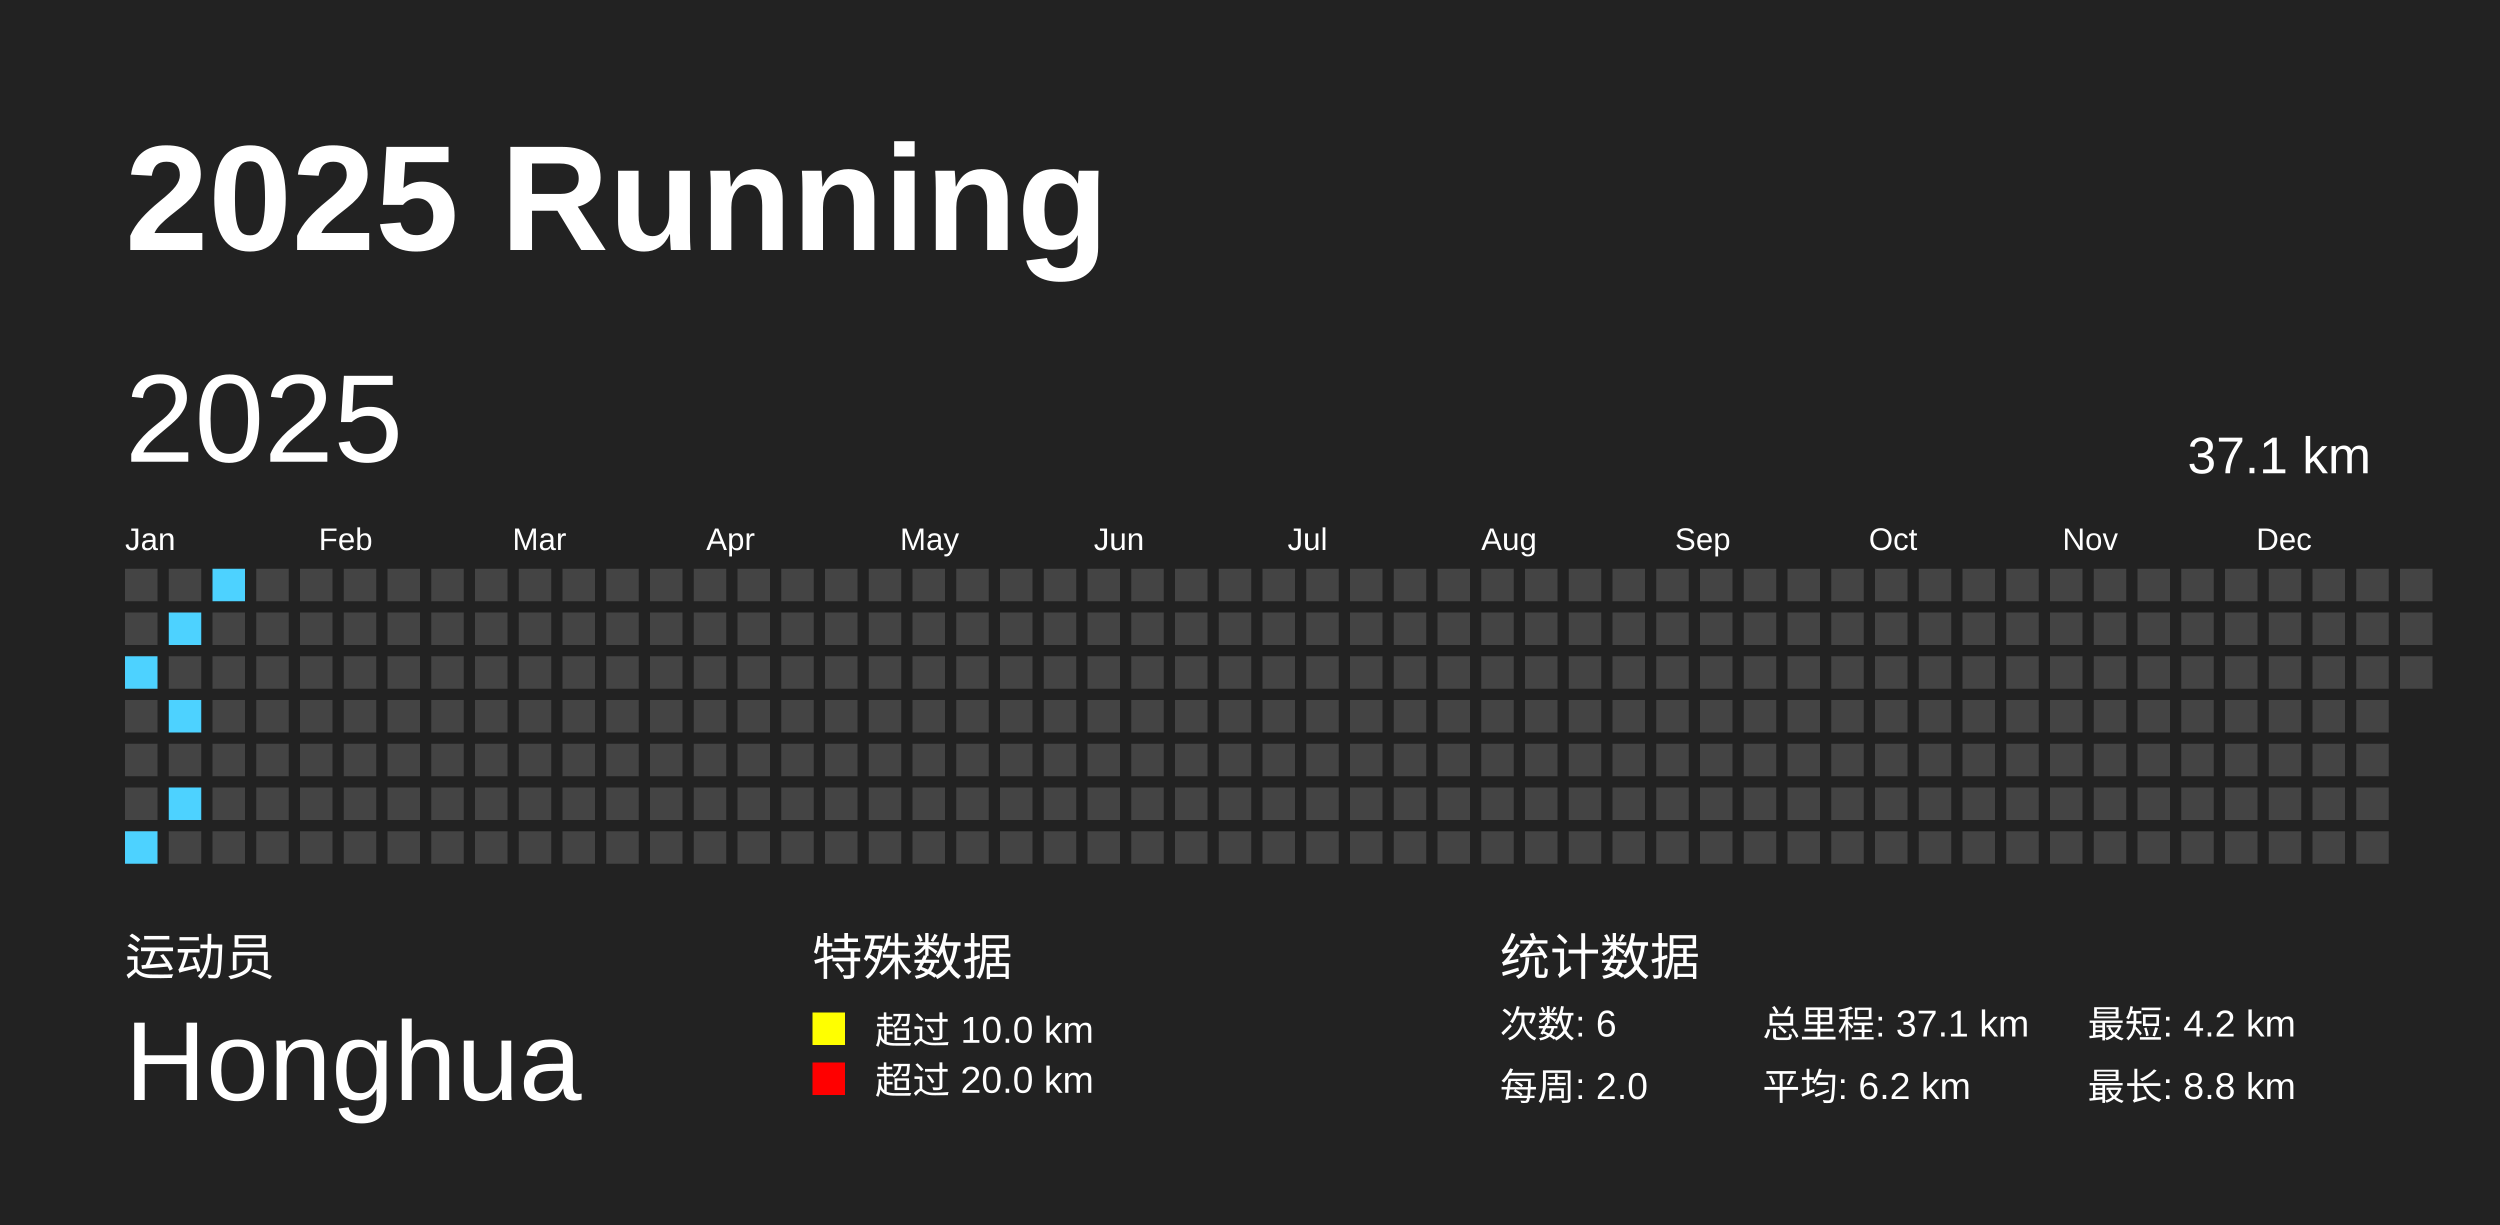
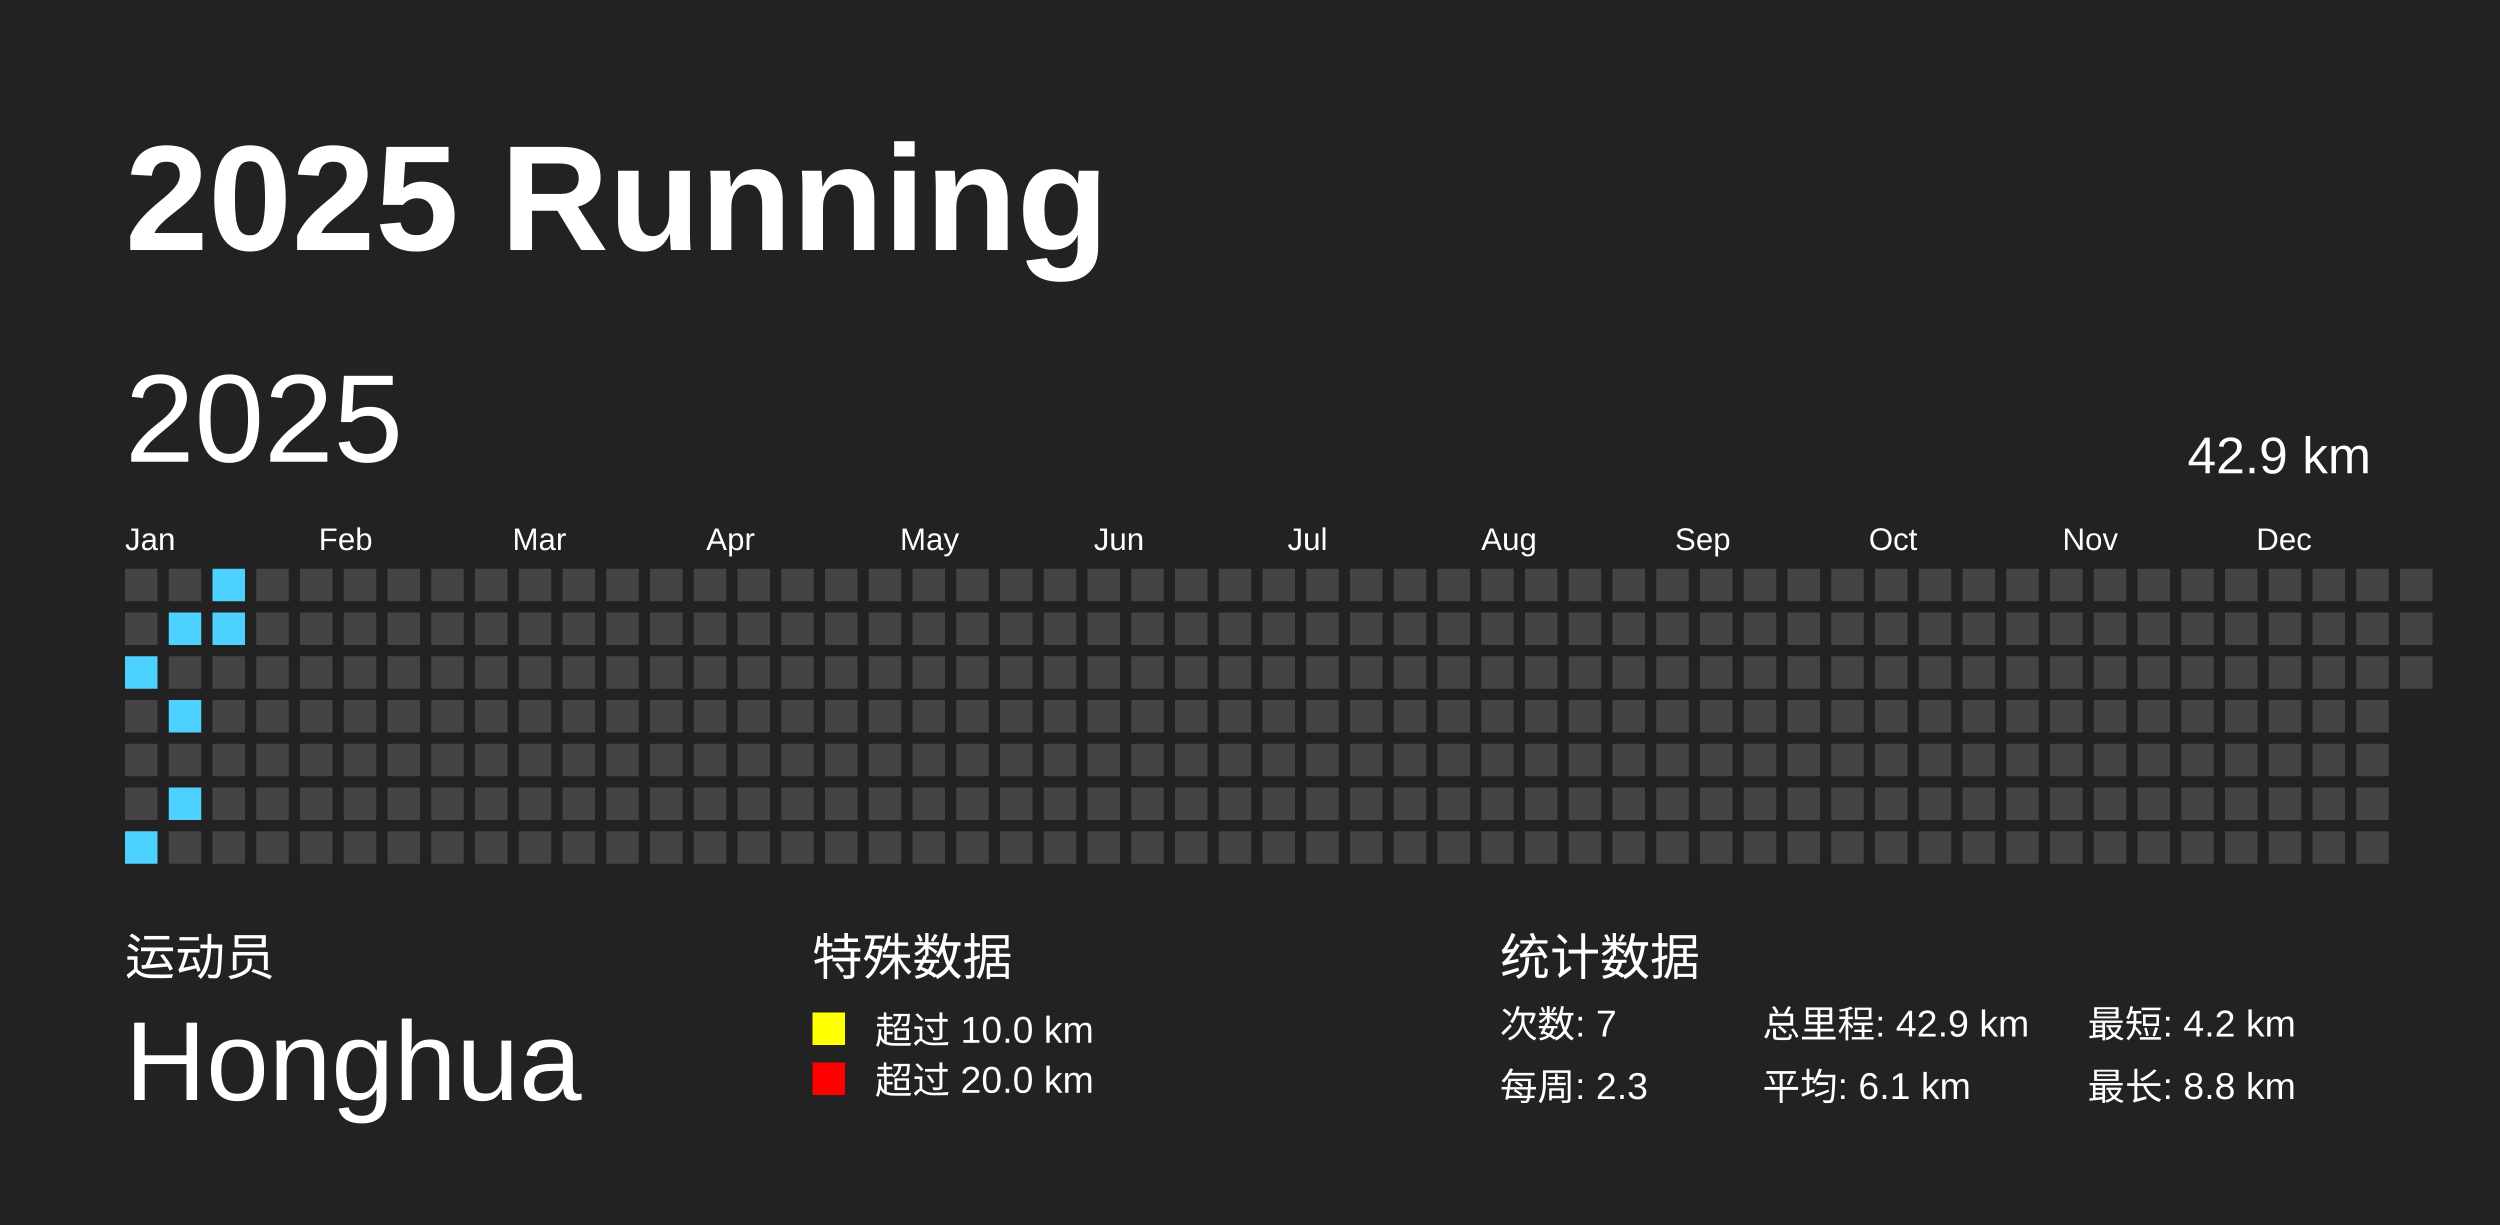
<svg xmlns="http://www.w3.org/2000/svg" baseProfile="full" height="98mm" version="1.1" viewBox="0,0,200,98" width="200mm">
  <defs />
  <rect fill="#222222" height="98" width="200" x="0" y="0" />
  <text fill="#FFFFFF" style="font-size:12px; font-family:Arial; font-weight:bold;" x="10" y="20">2025 Running</text>
  <text fill="#FFFFFF" style="font-size:4px; font-family:Arial" x="10" y="78">运动员</text>
  <text fill="#FFFFFF" style="font-size:9px; font-family:Arial" x="10" y="88">Honghua</text>
  <text fill="#FFFFFF" style="font-size:4px; font-family:Arial" x="65" y="78">特殊数据</text>
  <rect fill="yellow" height="2.6" width="2.6" x="65" y="81" />
  <text fill="#FFFFFF" style="font-size:3px; font-family:Arial" x="70" y="83.5">超过 10.0 km</text>
  <rect fill="red" height="2.6" width="2.6" x="65" y="85" />
  <text fill="#FFFFFF" style="font-size:3px; font-family:Arial" x="70" y="87.5">超过 20.0 km</text>
  <text fill="#FFFFFF" style="font-size:4px; font-family:Arial" x="120" y="78">统计数据</text>
-   <text fill="#FFFFFF" style="font-size:3px; font-family:Arial" x="120" y="83">次数: 6</text>
-   <text fill="#FFFFFF" style="font-size:3px; font-family:Arial" x="120" y="88">每周: 2.0</text>
-   <text fill="#FFFFFF" style="font-size:3px; font-family:Arial" x="141" y="83">总里程: 37.1 km</text>
-   <text fill="#FFFFFF" style="font-size:3px; font-family:Arial" x="141" y="88">平均: 6.2 km</text>
+   <text fill="#FFFFFF" style="font-size:3px; font-family:Arial" x="120" y="83">次数: 7</text>
+   <text fill="#FFFFFF" style="font-size:3px; font-family:Arial" x="120" y="88">每周: 2.3</text>
+   <text fill="#FFFFFF" style="font-size:3px; font-family:Arial" x="141" y="83">总里程: 42.9 km</text>
+   <text fill="#FFFFFF" style="font-size:3px; font-family:Arial" x="141" y="88">平均: 6.1 km</text>
  <text fill="#FFFFFF" style="font-size:3px; font-family:Arial" x="167" y="83">最短: 4.2 km</text>
  <text fill="#FFFFFF" style="font-size:3px; font-family:Arial" x="167" y="88">最长: 8.8 km</text>
  <text dominant-baseline="hanging" fill="#FFFFFF" style="font-size:10.0px; font-family:Arial;" x="10" y="30">2025</text>
-   <text dominant-baseline="hanging" fill="#FFFFFF" style="font-size:4.125px; font-family:Arial;" x="175" y="35">37.1 km</text>
+   <text dominant-baseline="hanging" fill="#FFFFFF" style="font-size:4.125px; font-family:Arial;" x="175" y="35">42.9 km</text>
  <text fill="#FFFFFF" style="font-size:2.5px; font-family:Arial" x="10.0" y="44">Jan</text>
  <text fill="#FFFFFF" style="font-size:2.5px; font-family:Arial" x="25.5" y="44">Feb</text>
  <text fill="#FFFFFF" style="font-size:2.5px; font-family:Arial" x="41.0" y="44">Mar</text>
  <text fill="#FFFFFF" style="font-size:2.5px; font-family:Arial" x="56.5" y="44">Apr</text>
  <text fill="#FFFFFF" style="font-size:2.5px; font-family:Arial" x="72.0" y="44">May</text>
  <text fill="#FFFFFF" style="font-size:2.5px; font-family:Arial" x="87.5" y="44">Jun</text>
  <text fill="#FFFFFF" style="font-size:2.5px; font-family:Arial" x="103.0" y="44">Jul</text>
  <text fill="#FFFFFF" style="font-size:2.5px; font-family:Arial" x="118.5" y="44">Aug</text>
  <text fill="#FFFFFF" style="font-size:2.5px; font-family:Arial" x="134.0" y="44">Sep</text>
  <text fill="#FFFFFF" style="font-size:2.5px; font-family:Arial" x="149.5" y="44">Oct</text>
  <text fill="#FFFFFF" style="font-size:2.5px; font-family:Arial" x="165.0" y="44">Nov</text>
  <text fill="#FFFFFF" style="font-size:2.5px; font-family:Arial" x="180.5" y="44">Dec</text>
  <rect fill="#444444" height="2.6" width="2.6" x="10.0" y="45.5" />
  <rect fill="#444444" height="2.6" width="2.6" x="10.0" y="49.0" />
  <rect fill="#4DD2FF" height="2.6" width="2.6" x="10.0" y="52.5" />
  <rect fill="#444444" height="2.6" width="2.6" x="10.0" y="56.0" />
  <rect fill="#444444" height="2.6" width="2.6" x="10.0" y="59.5" />
  <rect fill="#444444" height="2.6" width="2.6" x="10.0" y="63.0" />
  <rect fill="#4DD2FF" height="2.6" width="2.6" x="10.0" y="66.5" />
  <rect fill="#444444" height="2.6" width="2.6" x="13.5" y="45.5" />
  <rect fill="#4DD2FF" height="2.6" width="2.6" x="13.5" y="49.0" />
  <rect fill="#444444" height="2.6" width="2.6" x="13.5" y="52.5" />
  <rect fill="#4DD2FF" height="2.6" width="2.6" x="13.5" y="56.0" />
  <rect fill="#444444" height="2.6" width="2.6" x="13.5" y="59.5" />
  <rect fill="#4DD2FF" height="2.6" width="2.6" x="13.5" y="63.0" />
  <rect fill="#444444" height="2.6" width="2.6" x="13.5" y="66.5" />
  <rect fill="#4DD2FF" height="2.6" width="2.6" x="17.0" y="45.5" />
-   <rect fill="#444444" height="2.6" width="2.6" x="17.0" y="49.0" />
+   <rect fill="#4DD2FF" height="2.6" width="2.6" x="17.0" y="49.0" />
  <rect fill="#444444" height="2.6" width="2.6" x="17.0" y="52.5" />
  <rect fill="#444444" height="2.6" width="2.6" x="17.0" y="56.0" />
  <rect fill="#444444" height="2.6" width="2.6" x="17.0" y="59.5" />
  <rect fill="#444444" height="2.6" width="2.6" x="17.0" y="63.0" />
  <rect fill="#444444" height="2.6" width="2.6" x="17.0" y="66.5" />
  <rect fill="#444444" height="2.6" width="2.6" x="20.5" y="45.5" />
  <rect fill="#444444" height="2.6" width="2.6" x="20.5" y="49.0" />
  <rect fill="#444444" height="2.6" width="2.6" x="20.5" y="52.5" />
  <rect fill="#444444" height="2.6" width="2.6" x="20.5" y="56.0" />
  <rect fill="#444444" height="2.6" width="2.6" x="20.5" y="59.5" />
  <rect fill="#444444" height="2.6" width="2.6" x="20.5" y="63.0" />
  <rect fill="#444444" height="2.6" width="2.6" x="20.5" y="66.5" />
  <rect fill="#444444" height="2.6" width="2.6" x="24.0" y="45.5" />
  <rect fill="#444444" height="2.6" width="2.6" x="24.0" y="49.0" />
  <rect fill="#444444" height="2.6" width="2.6" x="24.0" y="52.5" />
  <rect fill="#444444" height="2.6" width="2.6" x="24.0" y="56.0" />
  <rect fill="#444444" height="2.6" width="2.6" x="24.0" y="59.5" />
  <rect fill="#444444" height="2.6" width="2.6" x="24.0" y="63.0" />
  <rect fill="#444444" height="2.6" width="2.6" x="24.0" y="66.5" />
  <rect fill="#444444" height="2.6" width="2.6" x="27.5" y="45.5" />
  <rect fill="#444444" height="2.6" width="2.6" x="27.5" y="49.0" />
  <rect fill="#444444" height="2.6" width="2.6" x="27.5" y="52.5" />
  <rect fill="#444444" height="2.6" width="2.6" x="27.5" y="56.0" />
  <rect fill="#444444" height="2.6" width="2.6" x="27.5" y="59.5" />
  <rect fill="#444444" height="2.6" width="2.6" x="27.5" y="63.0" />
  <rect fill="#444444" height="2.6" width="2.6" x="27.5" y="66.5" />
  <rect fill="#444444" height="2.6" width="2.6" x="31.0" y="45.5" />
  <rect fill="#444444" height="2.6" width="2.6" x="31.0" y="49.0" />
  <rect fill="#444444" height="2.6" width="2.6" x="31.0" y="52.5" />
  <rect fill="#444444" height="2.6" width="2.6" x="31.0" y="56.0" />
  <rect fill="#444444" height="2.6" width="2.6" x="31.0" y="59.5" />
  <rect fill="#444444" height="2.6" width="2.6" x="31.0" y="63.0" />
  <rect fill="#444444" height="2.6" width="2.6" x="31.0" y="66.5" />
  <rect fill="#444444" height="2.6" width="2.6" x="34.5" y="45.5" />
  <rect fill="#444444" height="2.6" width="2.6" x="34.5" y="49.0" />
  <rect fill="#444444" height="2.6" width="2.6" x="34.5" y="52.5" />
  <rect fill="#444444" height="2.6" width="2.6" x="34.5" y="56.0" />
  <rect fill="#444444" height="2.6" width="2.6" x="34.5" y="59.5" />
  <rect fill="#444444" height="2.6" width="2.6" x="34.5" y="63.0" />
  <rect fill="#444444" height="2.6" width="2.6" x="34.5" y="66.5" />
  <rect fill="#444444" height="2.6" width="2.6" x="38.0" y="45.5" />
  <rect fill="#444444" height="2.6" width="2.6" x="38.0" y="49.0" />
  <rect fill="#444444" height="2.6" width="2.6" x="38.0" y="52.5" />
  <rect fill="#444444" height="2.6" width="2.6" x="38.0" y="56.0" />
  <rect fill="#444444" height="2.6" width="2.6" x="38.0" y="59.5" />
  <rect fill="#444444" height="2.6" width="2.6" x="38.0" y="63.0" />
  <rect fill="#444444" height="2.6" width="2.6" x="38.0" y="66.5" />
  <rect fill="#444444" height="2.6" width="2.6" x="41.5" y="45.5" />
  <rect fill="#444444" height="2.6" width="2.6" x="41.5" y="49.0" />
  <rect fill="#444444" height="2.6" width="2.6" x="41.5" y="52.5" />
  <rect fill="#444444" height="2.6" width="2.6" x="41.5" y="56.0" />
  <rect fill="#444444" height="2.6" width="2.6" x="41.5" y="59.5" />
  <rect fill="#444444" height="2.6" width="2.6" x="41.5" y="63.0" />
  <rect fill="#444444" height="2.6" width="2.6" x="41.5" y="66.5" />
  <rect fill="#444444" height="2.6" width="2.6" x="45.0" y="45.5" />
  <rect fill="#444444" height="2.6" width="2.6" x="45.0" y="49.0" />
  <rect fill="#444444" height="2.6" width="2.6" x="45.0" y="52.5" />
  <rect fill="#444444" height="2.6" width="2.6" x="45.0" y="56.0" />
  <rect fill="#444444" height="2.6" width="2.6" x="45.0" y="59.5" />
  <rect fill="#444444" height="2.6" width="2.6" x="45.0" y="63.0" />
  <rect fill="#444444" height="2.6" width="2.6" x="45.0" y="66.5" />
  <rect fill="#444444" height="2.6" width="2.6" x="48.5" y="45.5" />
  <rect fill="#444444" height="2.6" width="2.6" x="48.5" y="49.0" />
  <rect fill="#444444" height="2.6" width="2.6" x="48.5" y="52.5" />
  <rect fill="#444444" height="2.6" width="2.6" x="48.5" y="56.0" />
  <rect fill="#444444" height="2.6" width="2.6" x="48.5" y="59.5" />
  <rect fill="#444444" height="2.6" width="2.6" x="48.5" y="63.0" />
  <rect fill="#444444" height="2.6" width="2.6" x="48.5" y="66.5" />
  <rect fill="#444444" height="2.6" width="2.6" x="52.0" y="45.5" />
  <rect fill="#444444" height="2.6" width="2.6" x="52.0" y="49.0" />
  <rect fill="#444444" height="2.6" width="2.6" x="52.0" y="52.5" />
  <rect fill="#444444" height="2.6" width="2.6" x="52.0" y="56.0" />
  <rect fill="#444444" height="2.6" width="2.6" x="52.0" y="59.5" />
  <rect fill="#444444" height="2.6" width="2.6" x="52.0" y="63.0" />
  <rect fill="#444444" height="2.6" width="2.6" x="52.0" y="66.5" />
  <rect fill="#444444" height="2.6" width="2.6" x="55.5" y="45.5" />
  <rect fill="#444444" height="2.6" width="2.6" x="55.5" y="49.0" />
  <rect fill="#444444" height="2.6" width="2.6" x="55.5" y="52.5" />
  <rect fill="#444444" height="2.6" width="2.6" x="55.5" y="56.0" />
  <rect fill="#444444" height="2.6" width="2.6" x="55.5" y="59.5" />
  <rect fill="#444444" height="2.6" width="2.6" x="55.5" y="63.0" />
  <rect fill="#444444" height="2.6" width="2.6" x="55.5" y="66.5" />
  <rect fill="#444444" height="2.6" width="2.6" x="59.0" y="45.5" />
  <rect fill="#444444" height="2.6" width="2.6" x="59.0" y="49.0" />
  <rect fill="#444444" height="2.6" width="2.6" x="59.0" y="52.5" />
  <rect fill="#444444" height="2.6" width="2.6" x="59.0" y="56.0" />
  <rect fill="#444444" height="2.6" width="2.6" x="59.0" y="59.5" />
  <rect fill="#444444" height="2.6" width="2.6" x="59.0" y="63.0" />
  <rect fill="#444444" height="2.6" width="2.6" x="59.0" y="66.5" />
  <rect fill="#444444" height="2.6" width="2.6" x="62.5" y="45.5" />
  <rect fill="#444444" height="2.6" width="2.6" x="62.5" y="49.0" />
  <rect fill="#444444" height="2.6" width="2.6" x="62.5" y="52.5" />
  <rect fill="#444444" height="2.6" width="2.6" x="62.5" y="56.0" />
  <rect fill="#444444" height="2.6" width="2.6" x="62.5" y="59.5" />
  <rect fill="#444444" height="2.6" width="2.6" x="62.5" y="63.0" />
  <rect fill="#444444" height="2.6" width="2.6" x="62.5" y="66.5" />
  <rect fill="#444444" height="2.6" width="2.6" x="66.0" y="45.5" />
  <rect fill="#444444" height="2.6" width="2.6" x="66.0" y="49.0" />
  <rect fill="#444444" height="2.6" width="2.6" x="66.0" y="52.5" />
  <rect fill="#444444" height="2.6" width="2.6" x="66.0" y="56.0" />
  <rect fill="#444444" height="2.6" width="2.6" x="66.0" y="59.5" />
  <rect fill="#444444" height="2.6" width="2.6" x="66.0" y="63.0" />
  <rect fill="#444444" height="2.6" width="2.6" x="66.0" y="66.5" />
  <rect fill="#444444" height="2.6" width="2.6" x="69.5" y="45.5" />
  <rect fill="#444444" height="2.6" width="2.6" x="69.5" y="49.0" />
  <rect fill="#444444" height="2.6" width="2.6" x="69.5" y="52.5" />
  <rect fill="#444444" height="2.6" width="2.6" x="69.5" y="56.0" />
  <rect fill="#444444" height="2.6" width="2.6" x="69.5" y="59.5" />
  <rect fill="#444444" height="2.6" width="2.6" x="69.5" y="63.0" />
  <rect fill="#444444" height="2.6" width="2.6" x="69.5" y="66.5" />
  <rect fill="#444444" height="2.6" width="2.6" x="73.0" y="45.5" />
  <rect fill="#444444" height="2.6" width="2.6" x="73.0" y="49.0" />
  <rect fill="#444444" height="2.6" width="2.6" x="73.0" y="52.5" />
  <rect fill="#444444" height="2.6" width="2.6" x="73.0" y="56.0" />
  <rect fill="#444444" height="2.6" width="2.6" x="73.0" y="59.5" />
  <rect fill="#444444" height="2.6" width="2.6" x="73.0" y="63.0" />
  <rect fill="#444444" height="2.6" width="2.6" x="73.0" y="66.5" />
  <rect fill="#444444" height="2.6" width="2.6" x="76.5" y="45.5" />
  <rect fill="#444444" height="2.6" width="2.6" x="76.5" y="49.0" />
  <rect fill="#444444" height="2.6" width="2.6" x="76.5" y="52.5" />
  <rect fill="#444444" height="2.6" width="2.6" x="76.5" y="56.0" />
  <rect fill="#444444" height="2.6" width="2.6" x="76.5" y="59.5" />
  <rect fill="#444444" height="2.6" width="2.6" x="76.5" y="63.0" />
  <rect fill="#444444" height="2.6" width="2.6" x="76.5" y="66.5" />
  <rect fill="#444444" height="2.6" width="2.6" x="80.0" y="45.5" />
  <rect fill="#444444" height="2.6" width="2.6" x="80.0" y="49.0" />
  <rect fill="#444444" height="2.6" width="2.6" x="80.0" y="52.5" />
  <rect fill="#444444" height="2.6" width="2.6" x="80.0" y="56.0" />
  <rect fill="#444444" height="2.6" width="2.6" x="80.0" y="59.5" />
  <rect fill="#444444" height="2.6" width="2.6" x="80.0" y="63.0" />
  <rect fill="#444444" height="2.6" width="2.6" x="80.0" y="66.5" />
  <rect fill="#444444" height="2.6" width="2.6" x="83.5" y="45.5" />
  <rect fill="#444444" height="2.6" width="2.6" x="83.5" y="49.0" />
  <rect fill="#444444" height="2.6" width="2.6" x="83.5" y="52.5" />
  <rect fill="#444444" height="2.6" width="2.6" x="83.5" y="56.0" />
  <rect fill="#444444" height="2.6" width="2.6" x="83.5" y="59.5" />
  <rect fill="#444444" height="2.6" width="2.6" x="83.5" y="63.0" />
  <rect fill="#444444" height="2.6" width="2.6" x="83.5" y="66.5" />
  <rect fill="#444444" height="2.6" width="2.6" x="87.0" y="45.5" />
  <rect fill="#444444" height="2.6" width="2.6" x="87.0" y="49.0" />
  <rect fill="#444444" height="2.6" width="2.6" x="87.0" y="52.5" />
  <rect fill="#444444" height="2.6" width="2.6" x="87.0" y="56.0" />
  <rect fill="#444444" height="2.6" width="2.6" x="87.0" y="59.5" />
  <rect fill="#444444" height="2.6" width="2.6" x="87.0" y="63.0" />
  <rect fill="#444444" height="2.6" width="2.6" x="87.0" y="66.5" />
  <rect fill="#444444" height="2.6" width="2.6" x="90.5" y="45.5" />
  <rect fill="#444444" height="2.6" width="2.6" x="90.5" y="49.0" />
  <rect fill="#444444" height="2.6" width="2.6" x="90.5" y="52.5" />
  <rect fill="#444444" height="2.6" width="2.6" x="90.5" y="56.0" />
  <rect fill="#444444" height="2.6" width="2.6" x="90.5" y="59.5" />
  <rect fill="#444444" height="2.6" width="2.6" x="90.5" y="63.0" />
  <rect fill="#444444" height="2.6" width="2.6" x="90.5" y="66.5" />
  <rect fill="#444444" height="2.6" width="2.6" x="94.0" y="45.5" />
  <rect fill="#444444" height="2.6" width="2.6" x="94.0" y="49.0" />
  <rect fill="#444444" height="2.6" width="2.6" x="94.0" y="52.5" />
  <rect fill="#444444" height="2.6" width="2.6" x="94.0" y="56.0" />
  <rect fill="#444444" height="2.6" width="2.6" x="94.0" y="59.5" />
  <rect fill="#444444" height="2.6" width="2.6" x="94.0" y="63.0" />
  <rect fill="#444444" height="2.6" width="2.6" x="94.0" y="66.5" />
  <rect fill="#444444" height="2.6" width="2.6" x="97.5" y="45.5" />
  <rect fill="#444444" height="2.6" width="2.6" x="97.5" y="49.0" />
  <rect fill="#444444" height="2.6" width="2.6" x="97.5" y="52.5" />
  <rect fill="#444444" height="2.6" width="2.6" x="97.5" y="56.0" />
  <rect fill="#444444" height="2.6" width="2.6" x="97.5" y="59.5" />
  <rect fill="#444444" height="2.6" width="2.6" x="97.5" y="63.0" />
  <rect fill="#444444" height="2.6" width="2.6" x="97.5" y="66.5" />
  <rect fill="#444444" height="2.6" width="2.6" x="101.0" y="45.5" />
  <rect fill="#444444" height="2.6" width="2.6" x="101.0" y="49.0" />
  <rect fill="#444444" height="2.6" width="2.6" x="101.0" y="52.5" />
  <rect fill="#444444" height="2.6" width="2.6" x="101.0" y="56.0" />
  <rect fill="#444444" height="2.6" width="2.6" x="101.0" y="59.5" />
  <rect fill="#444444" height="2.6" width="2.6" x="101.0" y="63.0" />
  <rect fill="#444444" height="2.6" width="2.6" x="101.0" y="66.5" />
  <rect fill="#444444" height="2.6" width="2.6" x="104.5" y="45.5" />
  <rect fill="#444444" height="2.6" width="2.6" x="104.5" y="49.0" />
  <rect fill="#444444" height="2.6" width="2.6" x="104.5" y="52.5" />
  <rect fill="#444444" height="2.6" width="2.6" x="104.5" y="56.0" />
  <rect fill="#444444" height="2.6" width="2.6" x="104.5" y="59.5" />
  <rect fill="#444444" height="2.6" width="2.6" x="104.5" y="63.0" />
  <rect fill="#444444" height="2.6" width="2.6" x="104.5" y="66.5" />
  <rect fill="#444444" height="2.6" width="2.6" x="108.0" y="45.5" />
  <rect fill="#444444" height="2.6" width="2.6" x="108.0" y="49.0" />
  <rect fill="#444444" height="2.6" width="2.6" x="108.0" y="52.5" />
  <rect fill="#444444" height="2.6" width="2.6" x="108.0" y="56.0" />
  <rect fill="#444444" height="2.6" width="2.6" x="108.0" y="59.5" />
  <rect fill="#444444" height="2.6" width="2.6" x="108.0" y="63.0" />
  <rect fill="#444444" height="2.6" width="2.6" x="108.0" y="66.5" />
  <rect fill="#444444" height="2.6" width="2.6" x="111.5" y="45.5" />
  <rect fill="#444444" height="2.6" width="2.6" x="111.5" y="49.0" />
  <rect fill="#444444" height="2.6" width="2.6" x="111.5" y="52.5" />
  <rect fill="#444444" height="2.6" width="2.6" x="111.5" y="56.0" />
  <rect fill="#444444" height="2.6" width="2.6" x="111.5" y="59.5" />
  <rect fill="#444444" height="2.6" width="2.6" x="111.5" y="63.0" />
  <rect fill="#444444" height="2.6" width="2.6" x="111.5" y="66.5" />
  <rect fill="#444444" height="2.6" width="2.6" x="115.0" y="45.5" />
  <rect fill="#444444" height="2.6" width="2.6" x="115.0" y="49.0" />
  <rect fill="#444444" height="2.6" width="2.6" x="115.0" y="52.5" />
  <rect fill="#444444" height="2.6" width="2.6" x="115.0" y="56.0" />
  <rect fill="#444444" height="2.6" width="2.6" x="115.0" y="59.5" />
  <rect fill="#444444" height="2.6" width="2.6" x="115.0" y="63.0" />
  <rect fill="#444444" height="2.6" width="2.6" x="115.0" y="66.5" />
  <rect fill="#444444" height="2.6" width="2.6" x="118.5" y="45.5" />
  <rect fill="#444444" height="2.6" width="2.6" x="118.5" y="49.0" />
  <rect fill="#444444" height="2.6" width="2.6" x="118.5" y="52.5" />
  <rect fill="#444444" height="2.6" width="2.6" x="118.5" y="56.0" />
  <rect fill="#444444" height="2.6" width="2.6" x="118.5" y="59.5" />
  <rect fill="#444444" height="2.6" width="2.6" x="118.5" y="63.0" />
  <rect fill="#444444" height="2.6" width="2.6" x="118.5" y="66.5" />
  <rect fill="#444444" height="2.6" width="2.6" x="122.0" y="45.5" />
  <rect fill="#444444" height="2.6" width="2.6" x="122.0" y="49.0" />
  <rect fill="#444444" height="2.6" width="2.6" x="122.0" y="52.5" />
  <rect fill="#444444" height="2.6" width="2.6" x="122.0" y="56.0" />
  <rect fill="#444444" height="2.6" width="2.6" x="122.0" y="59.5" />
  <rect fill="#444444" height="2.6" width="2.6" x="122.0" y="63.0" />
  <rect fill="#444444" height="2.6" width="2.6" x="122.0" y="66.5" />
  <rect fill="#444444" height="2.6" width="2.6" x="125.5" y="45.5" />
  <rect fill="#444444" height="2.6" width="2.6" x="125.5" y="49.0" />
  <rect fill="#444444" height="2.6" width="2.6" x="125.5" y="52.5" />
  <rect fill="#444444" height="2.6" width="2.6" x="125.5" y="56.0" />
  <rect fill="#444444" height="2.6" width="2.6" x="125.5" y="59.5" />
  <rect fill="#444444" height="2.6" width="2.6" x="125.5" y="63.0" />
  <rect fill="#444444" height="2.6" width="2.6" x="125.5" y="66.5" />
  <rect fill="#444444" height="2.6" width="2.6" x="129.0" y="45.5" />
  <rect fill="#444444" height="2.6" width="2.6" x="129.0" y="49.0" />
  <rect fill="#444444" height="2.6" width="2.6" x="129.0" y="52.5" />
  <rect fill="#444444" height="2.6" width="2.6" x="129.0" y="56.0" />
  <rect fill="#444444" height="2.6" width="2.6" x="129.0" y="59.5" />
  <rect fill="#444444" height="2.6" width="2.6" x="129.0" y="63.0" />
  <rect fill="#444444" height="2.6" width="2.6" x="129.0" y="66.5" />
  <rect fill="#444444" height="2.6" width="2.6" x="132.5" y="45.5" />
  <rect fill="#444444" height="2.6" width="2.6" x="132.5" y="49.0" />
  <rect fill="#444444" height="2.6" width="2.6" x="132.5" y="52.5" />
  <rect fill="#444444" height="2.6" width="2.6" x="132.5" y="56.0" />
  <rect fill="#444444" height="2.6" width="2.6" x="132.5" y="59.5" />
  <rect fill="#444444" height="2.6" width="2.6" x="132.5" y="63.0" />
  <rect fill="#444444" height="2.6" width="2.6" x="132.5" y="66.5" />
  <rect fill="#444444" height="2.6" width="2.6" x="136.0" y="45.5" />
  <rect fill="#444444" height="2.6" width="2.6" x="136.0" y="49.0" />
  <rect fill="#444444" height="2.6" width="2.6" x="136.0" y="52.5" />
  <rect fill="#444444" height="2.6" width="2.6" x="136.0" y="56.0" />
  <rect fill="#444444" height="2.6" width="2.6" x="136.0" y="59.5" />
  <rect fill="#444444" height="2.6" width="2.6" x="136.0" y="63.0" />
  <rect fill="#444444" height="2.6" width="2.6" x="136.0" y="66.5" />
  <rect fill="#444444" height="2.6" width="2.6" x="139.5" y="45.5" />
  <rect fill="#444444" height="2.6" width="2.6" x="139.5" y="49.0" />
  <rect fill="#444444" height="2.6" width="2.6" x="139.5" y="52.5" />
  <rect fill="#444444" height="2.6" width="2.6" x="139.5" y="56.0" />
  <rect fill="#444444" height="2.6" width="2.6" x="139.5" y="59.5" />
  <rect fill="#444444" height="2.6" width="2.6" x="139.5" y="63.0" />
  <rect fill="#444444" height="2.6" width="2.6" x="139.5" y="66.5" />
  <rect fill="#444444" height="2.6" width="2.6" x="143.0" y="45.5" />
  <rect fill="#444444" height="2.6" width="2.6" x="143.0" y="49.0" />
  <rect fill="#444444" height="2.6" width="2.6" x="143.0" y="52.5" />
  <rect fill="#444444" height="2.6" width="2.6" x="143.0" y="56.0" />
  <rect fill="#444444" height="2.6" width="2.6" x="143.0" y="59.5" />
  <rect fill="#444444" height="2.6" width="2.6" x="143.0" y="63.0" />
  <rect fill="#444444" height="2.6" width="2.6" x="143.0" y="66.5" />
  <rect fill="#444444" height="2.6" width="2.6" x="146.5" y="45.5" />
  <rect fill="#444444" height="2.6" width="2.6" x="146.5" y="49.0" />
  <rect fill="#444444" height="2.6" width="2.6" x="146.5" y="52.5" />
  <rect fill="#444444" height="2.6" width="2.6" x="146.5" y="56.0" />
  <rect fill="#444444" height="2.6" width="2.6" x="146.5" y="59.5" />
  <rect fill="#444444" height="2.6" width="2.6" x="146.5" y="63.0" />
  <rect fill="#444444" height="2.6" width="2.6" x="146.5" y="66.5" />
  <rect fill="#444444" height="2.6" width="2.6" x="150.0" y="45.5" />
  <rect fill="#444444" height="2.6" width="2.6" x="150.0" y="49.0" />
  <rect fill="#444444" height="2.6" width="2.6" x="150.0" y="52.5" />
  <rect fill="#444444" height="2.6" width="2.6" x="150.0" y="56.0" />
  <rect fill="#444444" height="2.6" width="2.6" x="150.0" y="59.5" />
  <rect fill="#444444" height="2.6" width="2.6" x="150.0" y="63.0" />
  <rect fill="#444444" height="2.6" width="2.6" x="150.0" y="66.5" />
  <rect fill="#444444" height="2.6" width="2.6" x="153.5" y="45.5" />
  <rect fill="#444444" height="2.6" width="2.6" x="153.5" y="49.0" />
  <rect fill="#444444" height="2.6" width="2.6" x="153.5" y="52.5" />
  <rect fill="#444444" height="2.6" width="2.6" x="153.5" y="56.0" />
  <rect fill="#444444" height="2.6" width="2.6" x="153.5" y="59.5" />
  <rect fill="#444444" height="2.6" width="2.6" x="153.5" y="63.0" />
  <rect fill="#444444" height="2.6" width="2.6" x="153.5" y="66.5" />
  <rect fill="#444444" height="2.6" width="2.6" x="157.0" y="45.5" />
  <rect fill="#444444" height="2.6" width="2.6" x="157.0" y="49.0" />
  <rect fill="#444444" height="2.6" width="2.6" x="157.0" y="52.5" />
  <rect fill="#444444" height="2.6" width="2.6" x="157.0" y="56.0" />
  <rect fill="#444444" height="2.6" width="2.6" x="157.0" y="59.5" />
  <rect fill="#444444" height="2.6" width="2.6" x="157.0" y="63.0" />
  <rect fill="#444444" height="2.6" width="2.6" x="157.0" y="66.5" />
  <rect fill="#444444" height="2.6" width="2.6" x="160.5" y="45.5" />
  <rect fill="#444444" height="2.6" width="2.6" x="160.5" y="49.0" />
  <rect fill="#444444" height="2.6" width="2.6" x="160.5" y="52.5" />
  <rect fill="#444444" height="2.6" width="2.6" x="160.5" y="56.0" />
  <rect fill="#444444" height="2.6" width="2.6" x="160.5" y="59.5" />
  <rect fill="#444444" height="2.6" width="2.6" x="160.5" y="63.0" />
  <rect fill="#444444" height="2.6" width="2.6" x="160.5" y="66.5" />
  <rect fill="#444444" height="2.6" width="2.6" x="164.0" y="45.5" />
  <rect fill="#444444" height="2.6" width="2.6" x="164.0" y="49.0" />
  <rect fill="#444444" height="2.6" width="2.6" x="164.0" y="52.5" />
  <rect fill="#444444" height="2.6" width="2.6" x="164.0" y="56.0" />
  <rect fill="#444444" height="2.6" width="2.6" x="164.0" y="59.5" />
  <rect fill="#444444" height="2.6" width="2.6" x="164.0" y="63.0" />
  <rect fill="#444444" height="2.6" width="2.6" x="164.0" y="66.5" />
  <rect fill="#444444" height="2.6" width="2.6" x="167.5" y="45.5" />
  <rect fill="#444444" height="2.6" width="2.6" x="167.5" y="49.0" />
  <rect fill="#444444" height="2.6" width="2.6" x="167.5" y="52.5" />
  <rect fill="#444444" height="2.6" width="2.6" x="167.5" y="56.0" />
  <rect fill="#444444" height="2.6" width="2.6" x="167.5" y="59.5" />
  <rect fill="#444444" height="2.6" width="2.6" x="167.5" y="63.0" />
  <rect fill="#444444" height="2.6" width="2.6" x="167.5" y="66.5" />
  <rect fill="#444444" height="2.6" width="2.6" x="171.0" y="45.5" />
  <rect fill="#444444" height="2.6" width="2.6" x="171.0" y="49.0" />
  <rect fill="#444444" height="2.6" width="2.6" x="171.0" y="52.5" />
  <rect fill="#444444" height="2.6" width="2.6" x="171.0" y="56.0" />
  <rect fill="#444444" height="2.6" width="2.6" x="171.0" y="59.5" />
  <rect fill="#444444" height="2.6" width="2.6" x="171.0" y="63.0" />
  <rect fill="#444444" height="2.6" width="2.6" x="171.0" y="66.5" />
  <rect fill="#444444" height="2.6" width="2.6" x="174.5" y="45.5" />
  <rect fill="#444444" height="2.6" width="2.6" x="174.5" y="49.0" />
  <rect fill="#444444" height="2.6" width="2.6" x="174.5" y="52.5" />
  <rect fill="#444444" height="2.6" width="2.6" x="174.5" y="56.0" />
  <rect fill="#444444" height="2.6" width="2.6" x="174.5" y="59.5" />
  <rect fill="#444444" height="2.6" width="2.6" x="174.5" y="63.0" />
  <rect fill="#444444" height="2.6" width="2.6" x="174.5" y="66.5" />
  <rect fill="#444444" height="2.6" width="2.6" x="178.0" y="45.5" />
  <rect fill="#444444" height="2.6" width="2.6" x="178.0" y="49.0" />
  <rect fill="#444444" height="2.6" width="2.6" x="178.0" y="52.5" />
  <rect fill="#444444" height="2.6" width="2.6" x="178.0" y="56.0" />
  <rect fill="#444444" height="2.6" width="2.6" x="178.0" y="59.5" />
  <rect fill="#444444" height="2.6" width="2.6" x="178.0" y="63.0" />
  <rect fill="#444444" height="2.6" width="2.6" x="178.0" y="66.5" />
  <rect fill="#444444" height="2.6" width="2.6" x="181.5" y="45.5" />
  <rect fill="#444444" height="2.6" width="2.6" x="181.5" y="49.0" />
  <rect fill="#444444" height="2.6" width="2.6" x="181.5" y="52.5" />
  <rect fill="#444444" height="2.6" width="2.6" x="181.5" y="56.0" />
  <rect fill="#444444" height="2.6" width="2.6" x="181.5" y="59.5" />
  <rect fill="#444444" height="2.6" width="2.6" x="181.5" y="63.0" />
  <rect fill="#444444" height="2.6" width="2.6" x="181.5" y="66.5" />
  <rect fill="#444444" height="2.6" width="2.6" x="185.0" y="45.5" />
  <rect fill="#444444" height="2.6" width="2.6" x="185.0" y="49.0" />
  <rect fill="#444444" height="2.6" width="2.6" x="185.0" y="52.5" />
  <rect fill="#444444" height="2.6" width="2.6" x="185.0" y="56.0" />
  <rect fill="#444444" height="2.6" width="2.6" x="185.0" y="59.5" />
  <rect fill="#444444" height="2.6" width="2.6" x="185.0" y="63.0" />
  <rect fill="#444444" height="2.6" width="2.6" x="185.0" y="66.5" />
  <rect fill="#444444" height="2.6" width="2.6" x="188.5" y="45.5" />
  <rect fill="#444444" height="2.6" width="2.6" x="188.5" y="49.0" />
  <rect fill="#444444" height="2.6" width="2.6" x="188.5" y="52.5" />
  <rect fill="#444444" height="2.6" width="2.6" x="188.5" y="56.0" />
  <rect fill="#444444" height="2.6" width="2.6" x="188.5" y="59.5" />
  <rect fill="#444444" height="2.6" width="2.6" x="188.5" y="63.0" />
  <rect fill="#444444" height="2.6" width="2.6" x="188.5" y="66.5" />
  <rect fill="#444444" height="2.6" width="2.6" x="192.0" y="45.5" />
  <rect fill="#444444" height="2.6" width="2.6" x="192.0" y="49.0" />
  <rect fill="#444444" height="2.6" width="2.6" x="192.0" y="52.5" />
</svg>
